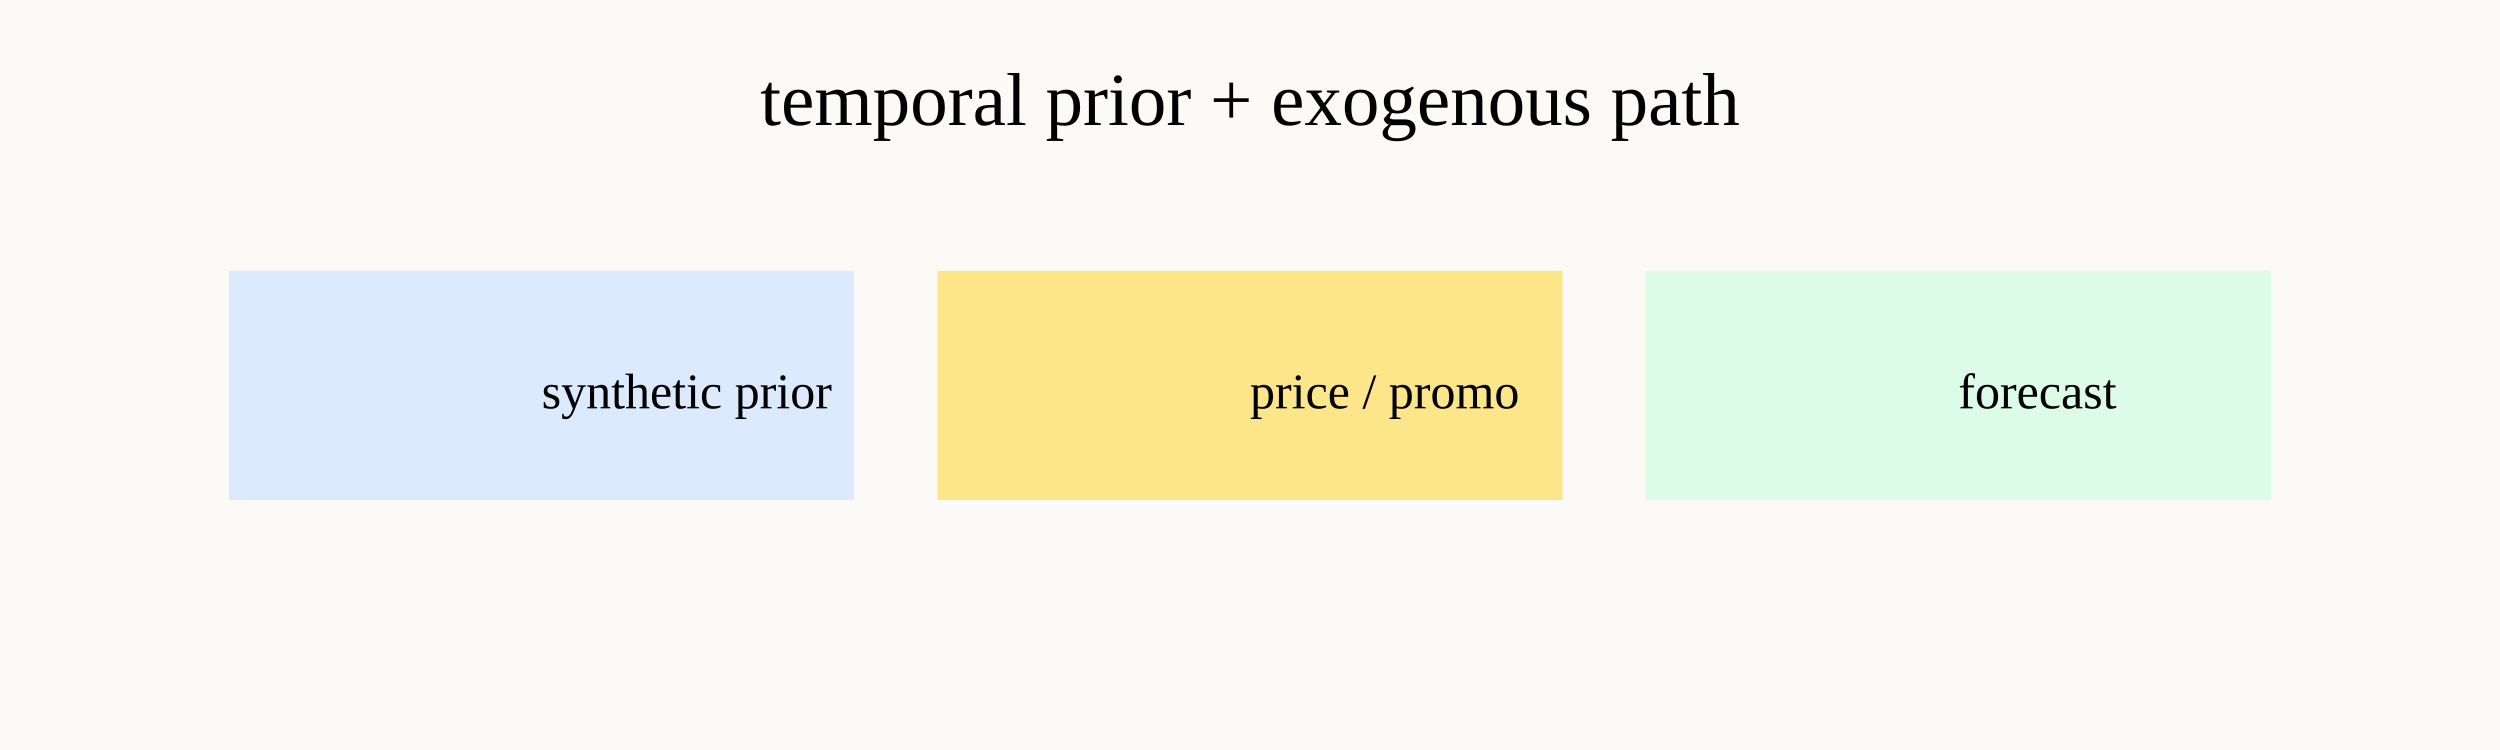
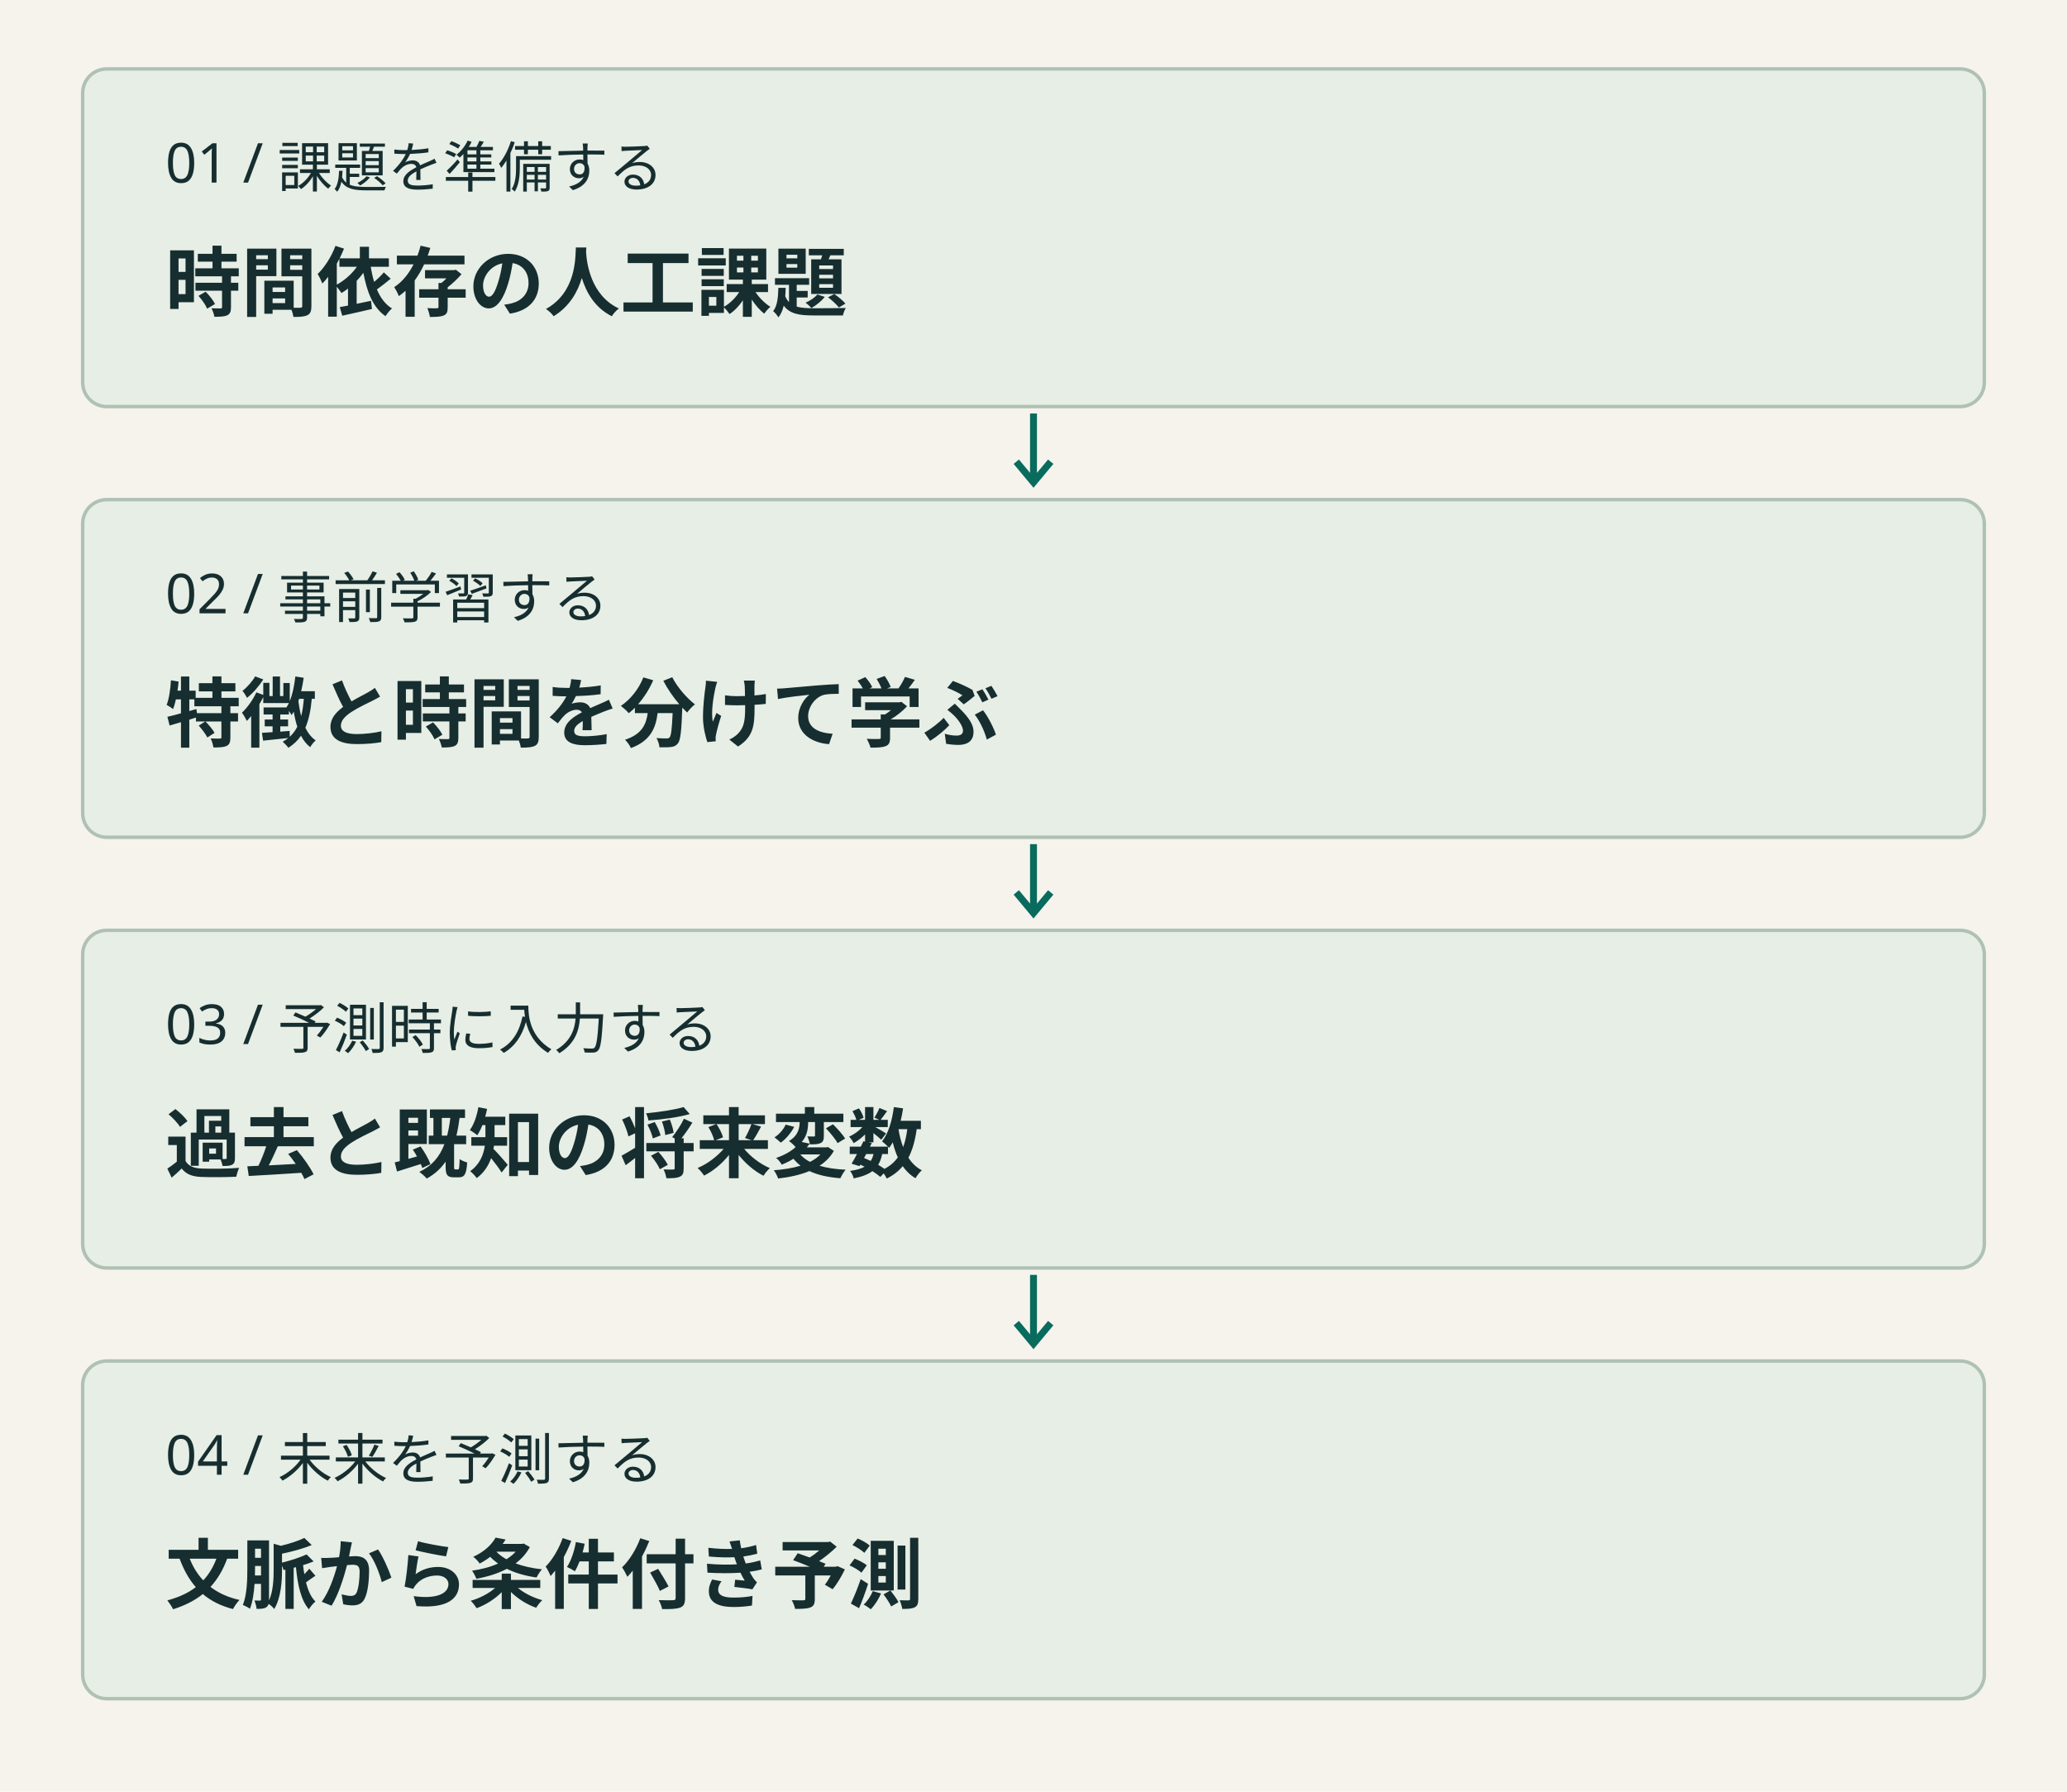
- <svg xmlns="http://www.w3.org/2000/svg" viewBox="0 0 600 180">
-   <rect width="600" height="180" fill="#fbfaf7" />
-   <text x="300" y="30" text-anchor="middle" font-size="18">temporal prior + exogenous path</text>
-   <rect x="55" y="65" width="150" height="55" fill="#dbeafe" />
-   <rect x="225" y="65" width="150" height="55" fill="#fde68a" />
-   <rect x="395" y="65" width="150" height="55" fill="#dcfce7" />
-   <text x="130" y="98">synthetic prior</text>
-   <text x="300" y="98">price / promo</text>
-   <text x="470" y="98">forecast</text>
+ <svg xmlns="http://www.w3.org/2000/svg" viewBox="0 0 600 520" role="img" aria-labelledby="title">
+   <rect width="600" height="520" fill="#f5f3ec" />
+   <g font-family="sans-serif" fill="#172e30">
+     <rect x="24" y="20" width="552" height="98" rx="7" fill="#e6eee5" stroke="#afc1b4" />
+     <text x="48" y="53" font-size="16">01 / 課題を準備する</text>
+     <text x="48" y="90" font-size="22" font-weight="bold">時間依存の人工課題</text>
+     <path d="M300 120 v20 m-5 -6 l5 6 5 -6" fill="none" stroke="#086b5e" stroke-width="2" />
+     <rect x="24" y="145" width="552" height="98" rx="7" fill="#e6eee5" stroke="#afc1b4" />
+     <text x="48" y="178" font-size="16">02 / 事前学習する</text>
+     <text x="48" y="215" font-size="22" font-weight="bold">特徴と時間を分けて学ぶ</text>
+     <path d="M300 245 v20 m-5 -6 l5 6 5 -6" fill="none" stroke="#086b5e" stroke-width="2" />
+     <rect x="24" y="270" width="552" height="98" rx="7" fill="#e6eee5" stroke="#afc1b4" />
+     <text x="48" y="303" font-size="16">03 / 予測時に入力する</text>
+     <text x="48" y="340" font-size="22" font-weight="bold">過去と既知の将来変数</text>
+     <path d="M300 370 v20 m-5 -6 l5 6 5 -6" fill="none" stroke="#086b5e" stroke-width="2" />
+     <rect x="24" y="395" width="552" height="98" rx="7" fill="#e6eee5" stroke="#afc1b4" />
+     <text x="48" y="428" font-size="16">04 / 未来を予測する</text>
+     <text x="48" y="465" font-size="22" font-weight="bold">文脈から条件付き予測</text>
+   </g>
</svg>
